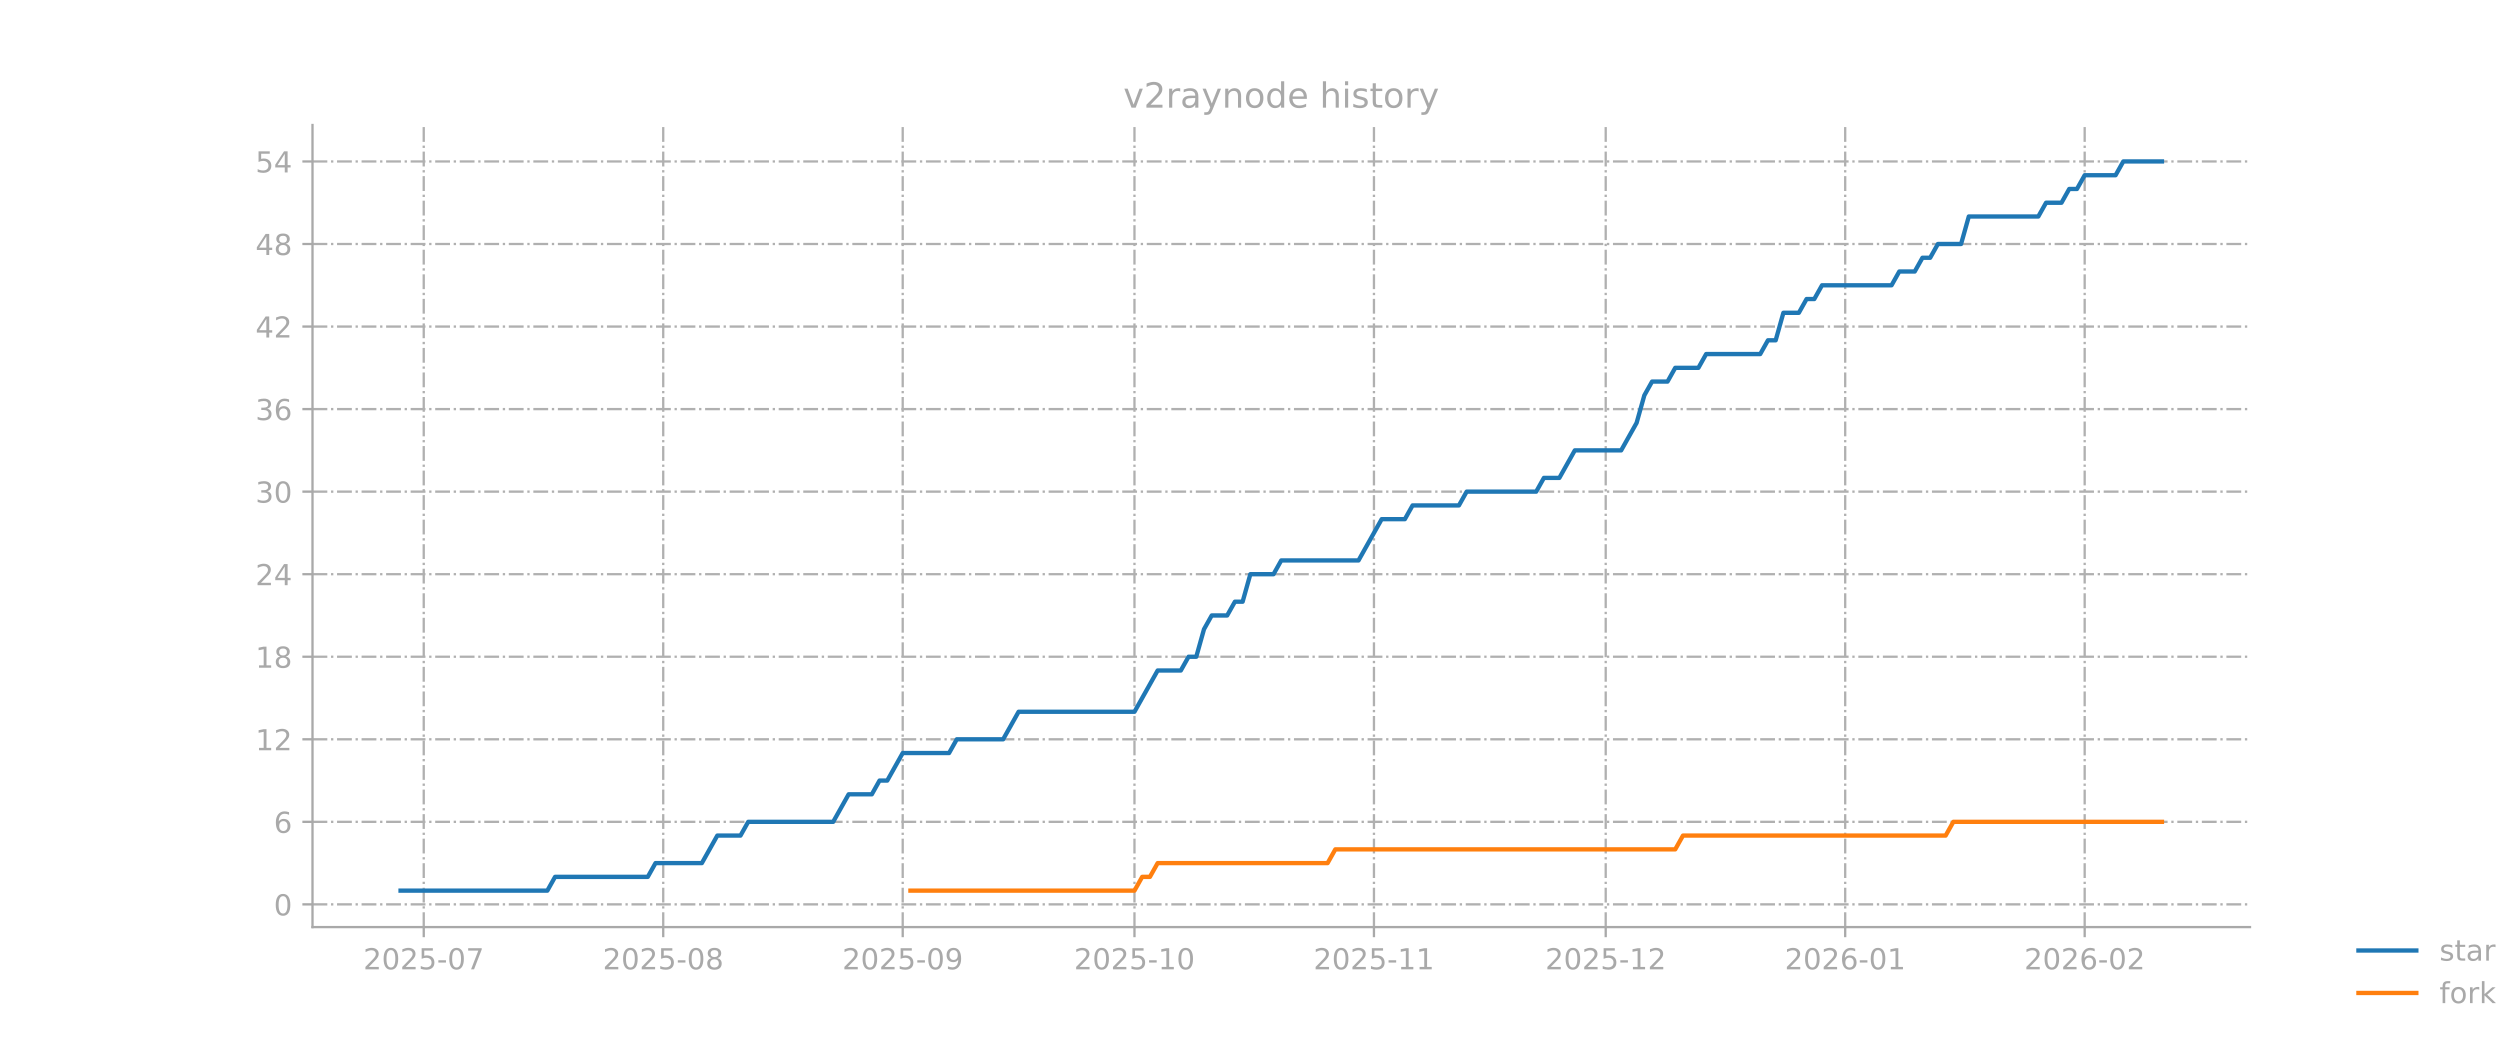
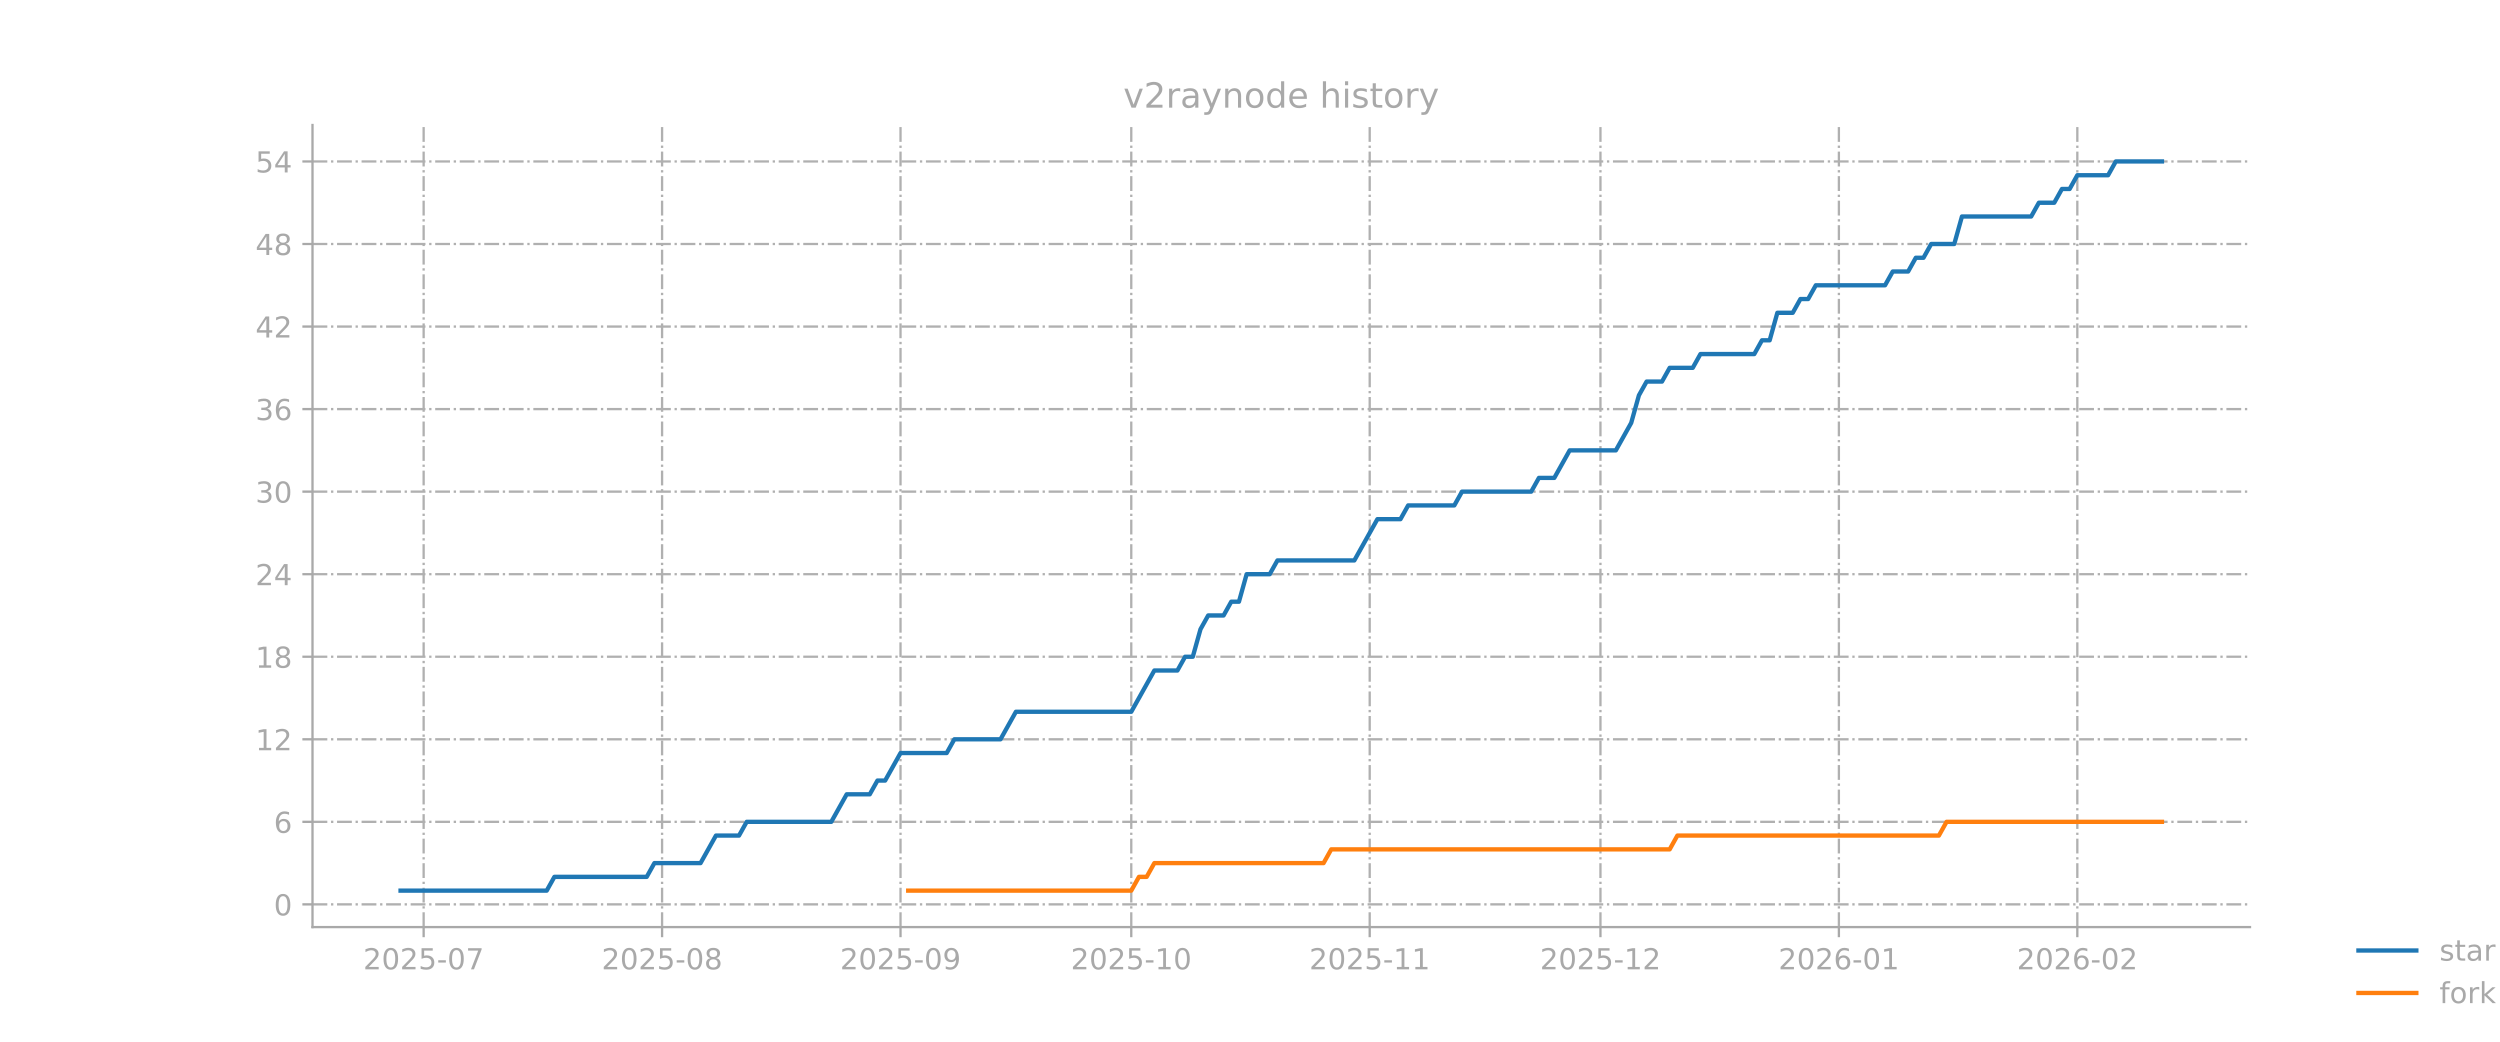
<svg xmlns="http://www.w3.org/2000/svg" xmlns:xlink="http://www.w3.org/1999/xlink" width="864pt" height="360pt" viewBox="0 0 864 360" version="1.1">
  <defs>
    <style type="text/css">*{stroke-linejoin: round; stroke-linecap: butt}</style>
  </defs>
  <g id="figure_1">
    <g id="patch_1">
      <path d="M 0 360  L 864 360  L 864 0  L 0 0  L 0 360  z " style="fill: none; opacity: 0" />
    </g>
    <g id="axes_1">
      <g id="patch_2">
        <path d="M 108 320.4  L 777.6 320.4  L 777.6 43.2  L 108 43.2  L 108 320.4  z " style="fill: none; opacity: 0" />
      </g>
      <g id="matplotlib.axis_1">
        <g id="xtick_1">
          <g id="line2d_1">
-             <path d="M 146.446 320.4  L 146.446 43.2  " clip-path="url(#p707d79bbf9)" style="fill: none; stroke-dasharray: 5.12,1.28,0.8,1.28; stroke-dashoffset: 0; stroke: #b0b0b0; stroke-width: 0.8" />
+             <path d="M 146.411 320.4  L 146.411 43.2  " clip-path="url(#p3f7bd10e17)" style="fill: none; stroke-dasharray: 5.12,1.28,0.8,1.28; stroke-dashoffset: 0; stroke: #b0b0b0; stroke-width: 0.8" />
          </g>
          <g id="line2d_2">
            <defs>
-               <path id="mdd9aeaa089" d="M 0 0  L 0 3.5  " style="stroke: #a9a9a9; stroke-width: 0.8" />
+               <path id="m8d06068f2d" d="M 0 0  L 0 3.5  " style="stroke: #a9a9a9; stroke-width: 0.8" />
            </defs>
            <g>
-               <use xlink:href="#mdd9aeaa089" x="146.446" y="320.4" style="fill: #a9a9a9; stroke: #a9a9a9; stroke-width: 0.8" />
+               <use xlink:href="#m8d06068f2d" x="146.411" y="320.4" style="fill: #a9a9a9; stroke: #a9a9a9; stroke-width: 0.8" />
            </g>
          </g>
          <g id="text_1">
-             <g style="fill: #a9a9a9" transform="translate(125.5545 334.9984) scale(0.1 -0.1)">
+             <g style="fill: #a9a9a9" transform="translate(125.5195 334.9984) scale(0.1 -0.1)">
              <defs>
                <path id="DejaVuSans-32" d="M 1228 531  L 3431 531  L 3431 0  L 469 0  L 469 531  Q 828 903 1448 1529  Q 2069 2156 2228 2338  Q 2531 2678 2651 2914  Q 2772 3150 2772 3378  Q 2772 3750 2511 3984  Q 2250 4219 1831 4219  Q 1534 4219 1204 4116  Q 875 4013 500 3803  L 500 4441  Q 881 4594 1212 4672  Q 1544 4750 1819 4750  Q 2544 4750 2975 4387  Q 3406 4025 3406 3419  Q 3406 3131 3298 2873  Q 3191 2616 2906 2266  Q 2828 2175 2409 1742  Q 1991 1309 1228 531  z " transform="scale(0.015625)" />
                <path id="DejaVuSans-30" d="M 2034 4250  Q 1547 4250 1301 3770  Q 1056 3291 1056 2328  Q 1056 1369 1301 889  Q 1547 409 2034 409  Q 2525 409 2770 889  Q 3016 1369 3016 2328  Q 3016 3291 2770 3770  Q 2525 4250 2034 4250  z M 2034 4750  Q 2819 4750 3233 4129  Q 3647 3509 3647 2328  Q 3647 1150 3233 529  Q 2819 -91 2034 -91  Q 1250 -91 836 529  Q 422 1150 422 2328  Q 422 3509 836 4129  Q 1250 4750 2034 4750  z " transform="scale(0.015625)" />
                <path id="DejaVuSans-35" d="M 691 4666  L 3169 4666  L 3169 4134  L 1269 4134  L 1269 2991  Q 1406 3038 1543 3061  Q 1681 3084 1819 3084  Q 2600 3084 3056 2656  Q 3513 2228 3513 1497  Q 3513 744 3044 326  Q 2575 -91 1722 -91  Q 1428 -91 1123 -41  Q 819 9 494 109  L 494 744  Q 775 591 1075 516  Q 1375 441 1709 441  Q 2250 441 2565 725  Q 2881 1009 2881 1497  Q 2881 1984 2565 2268  Q 2250 2553 1709 2553  Q 1456 2553 1204 2497  Q 953 2441 691 2322  L 691 4666  z " transform="scale(0.015625)" />
                <path id="DejaVuSans-2d" d="M 313 2009  L 1997 2009  L 1997 1497  L 313 1497  L 313 2009  z " transform="scale(0.015625)" />
                <path id="DejaVuSans-37" d="M 525 4666  L 3525 4666  L 3525 4397  L 1831 0  L 1172 0  L 2766 4134  L 525 4134  L 525 4666  z " transform="scale(0.015625)" />
              </defs>
              <use xlink:href="#DejaVuSans-32" />
              <use xlink:href="#DejaVuSans-30" transform="translate(63.62305 0)" />
              <use xlink:href="#DejaVuSans-32" transform="translate(127.2461 0)" />
              <use xlink:href="#DejaVuSans-35" transform="translate(190.8691 0)" />
              <use xlink:href="#DejaVuSans-2d" transform="translate(254.4922 0)" />
              <use xlink:href="#DejaVuSans-30" transform="translate(290.5762 0)" />
              <use xlink:href="#DejaVuSans-37" transform="translate(354.1992 0)" />
            </g>
          </g>
        </g>
        <g id="xtick_2">
          <g id="line2d_3">
-             <path d="M 229.211 320.4  L 229.211 43.2  " clip-path="url(#p707d79bbf9)" style="fill: none; stroke-dasharray: 5.12,1.28,0.8,1.28; stroke-dashoffset: 0; stroke: #b0b0b0; stroke-width: 0.8" />
+             <path d="M 228.815 320.4  L 228.815 43.2  " clip-path="url(#p3f7bd10e17)" style="fill: none; stroke-dasharray: 5.12,1.28,0.8,1.28; stroke-dashoffset: 0; stroke: #b0b0b0; stroke-width: 0.8" />
          </g>
          <g id="line2d_4">
            <g>
-               <use xlink:href="#mdd9aeaa089" x="229.211" y="320.4" style="fill: #a9a9a9; stroke: #a9a9a9; stroke-width: 0.8" />
+               <use xlink:href="#m8d06068f2d" x="228.815" y="320.4" style="fill: #a9a9a9; stroke: #a9a9a9; stroke-width: 0.8" />
            </g>
          </g>
          <g id="text_2">
-             <g style="fill: #a9a9a9" transform="translate(208.3201 334.9984) scale(0.1 -0.1)">
+             <g style="fill: #a9a9a9" transform="translate(207.9237 334.9984) scale(0.1 -0.1)">
              <defs>
                <path id="DejaVuSans-38" d="M 2034 2216  Q 1584 2216 1326 1975  Q 1069 1734 1069 1313  Q 1069 891 1326 650  Q 1584 409 2034 409  Q 2484 409 2743 651  Q 3003 894 3003 1313  Q 3003 1734 2745 1975  Q 2488 2216 2034 2216  z M 1403 2484  Q 997 2584 770 2862  Q 544 3141 544 3541  Q 544 4100 942 4425  Q 1341 4750 2034 4750  Q 2731 4750 3128 4425  Q 3525 4100 3525 3541  Q 3525 3141 3298 2862  Q 3072 2584 2669 2484  Q 3125 2378 3379 2068  Q 3634 1759 3634 1313  Q 3634 634 3220 271  Q 2806 -91 2034 -91  Q 1263 -91 848 271  Q 434 634 434 1313  Q 434 1759 690 2068  Q 947 2378 1403 2484  z M 1172 3481  Q 1172 3119 1398 2916  Q 1625 2713 2034 2713  Q 2441 2713 2670 2916  Q 2900 3119 2900 3481  Q 2900 3844 2670 4047  Q 2441 4250 2034 4250  Q 1625 4250 1398 4047  Q 1172 3844 1172 3481  z " transform="scale(0.015625)" />
              </defs>
              <use xlink:href="#DejaVuSans-32" />
              <use xlink:href="#DejaVuSans-30" transform="translate(63.62305 0)" />
              <use xlink:href="#DejaVuSans-32" transform="translate(127.2461 0)" />
              <use xlink:href="#DejaVuSans-35" transform="translate(190.8691 0)" />
              <use xlink:href="#DejaVuSans-2d" transform="translate(254.4922 0)" />
              <use xlink:href="#DejaVuSans-30" transform="translate(290.5762 0)" />
              <use xlink:href="#DejaVuSans-38" transform="translate(354.1992 0)" />
            </g>
          </g>
        </g>
        <g id="xtick_3">
          <g id="line2d_5">
-             <path d="M 311.977 320.4  L 311.977 43.2  " clip-path="url(#p707d79bbf9)" style="fill: none; stroke-dasharray: 5.12,1.28,0.8,1.28; stroke-dashoffset: 0; stroke: #b0b0b0; stroke-width: 0.8" />
+             <path d="M 311.219 320.4  L 311.219 43.2  " clip-path="url(#p3f7bd10e17)" style="fill: none; stroke-dasharray: 5.12,1.28,0.8,1.28; stroke-dashoffset: 0; stroke: #b0b0b0; stroke-width: 0.8" />
          </g>
          <g id="line2d_6">
            <g>
-               <use xlink:href="#mdd9aeaa089" x="311.977" y="320.4" style="fill: #a9a9a9; stroke: #a9a9a9; stroke-width: 0.8" />
+               <use xlink:href="#m8d06068f2d" x="311.219" y="320.4" style="fill: #a9a9a9; stroke: #a9a9a9; stroke-width: 0.8" />
            </g>
          </g>
          <g id="text_3">
-             <g style="fill: #a9a9a9" transform="translate(291.0856 334.9984) scale(0.1 -0.1)">
+             <g style="fill: #a9a9a9" transform="translate(290.3278 334.9984) scale(0.1 -0.1)">
              <defs>
                <path id="DejaVuSans-39" d="M 703 97  L 703 672  Q 941 559 1184 500  Q 1428 441 1663 441  Q 2288 441 2617 861  Q 2947 1281 2994 2138  Q 2813 1869 2534 1725  Q 2256 1581 1919 1581  Q 1219 1581 811 2004  Q 403 2428 403 3163  Q 403 3881 828 4315  Q 1253 4750 1959 4750  Q 2769 4750 3195 4129  Q 3622 3509 3622 2328  Q 3622 1225 3098 567  Q 2575 -91 1691 -91  Q 1453 -91 1209 -44  Q 966 3 703 97  z M 1959 2075  Q 2384 2075 2632 2365  Q 2881 2656 2881 3163  Q 2881 3666 2632 3958  Q 2384 4250 1959 4250  Q 1534 4250 1286 3958  Q 1038 3666 1038 3163  Q 1038 2656 1286 2365  Q 1534 2075 1959 2075  z " transform="scale(0.015625)" />
              </defs>
              <use xlink:href="#DejaVuSans-32" />
              <use xlink:href="#DejaVuSans-30" transform="translate(63.62305 0)" />
              <use xlink:href="#DejaVuSans-32" transform="translate(127.2461 0)" />
              <use xlink:href="#DejaVuSans-35" transform="translate(190.8691 0)" />
              <use xlink:href="#DejaVuSans-2d" transform="translate(254.4922 0)" />
              <use xlink:href="#DejaVuSans-30" transform="translate(290.5762 0)" />
              <use xlink:href="#DejaVuSans-39" transform="translate(354.1992 0)" />
            </g>
          </g>
        </g>
        <g id="xtick_4">
          <g id="line2d_7">
-             <path d="M 392.073 320.4  L 392.073 43.2  " clip-path="url(#p707d79bbf9)" style="fill: none; stroke-dasharray: 5.12,1.28,0.8,1.28; stroke-dashoffset: 0; stroke: #b0b0b0; stroke-width: 0.8" />
+             <path d="M 390.965 320.4  L 390.965 43.2  " clip-path="url(#p3f7bd10e17)" style="fill: none; stroke-dasharray: 5.12,1.28,0.8,1.28; stroke-dashoffset: 0; stroke: #b0b0b0; stroke-width: 0.8" />
          </g>
          <g id="line2d_8">
            <g>
-               <use xlink:href="#mdd9aeaa089" x="392.073" y="320.4" style="fill: #a9a9a9; stroke: #a9a9a9; stroke-width: 0.8" />
+               <use xlink:href="#m8d06068f2d" x="390.965" y="320.4" style="fill: #a9a9a9; stroke: #a9a9a9; stroke-width: 0.8" />
            </g>
          </g>
          <g id="text_4">
-             <g style="fill: #a9a9a9" transform="translate(371.1813 334.9984) scale(0.1 -0.1)">
+             <g style="fill: #a9a9a9" transform="translate(370.0737 334.9984) scale(0.1 -0.1)">
              <defs>
                <path id="DejaVuSans-31" d="M 794 531  L 1825 531  L 1825 4091  L 703 3866  L 703 4441  L 1819 4666  L 2450 4666  L 2450 531  L 3481 531  L 3481 0  L 794 0  L 794 531  z " transform="scale(0.015625)" />
              </defs>
              <use xlink:href="#DejaVuSans-32" />
              <use xlink:href="#DejaVuSans-30" transform="translate(63.62305 0)" />
              <use xlink:href="#DejaVuSans-32" transform="translate(127.2461 0)" />
              <use xlink:href="#DejaVuSans-35" transform="translate(190.8691 0)" />
              <use xlink:href="#DejaVuSans-2d" transform="translate(254.4922 0)" />
              <use xlink:href="#DejaVuSans-31" transform="translate(290.5762 0)" />
              <use xlink:href="#DejaVuSans-30" transform="translate(354.1992 0)" />
            </g>
          </g>
        </g>
        <g id="xtick_5">
          <g id="line2d_9">
-             <path d="M 474.838 320.4  L 474.838 43.2  " clip-path="url(#p707d79bbf9)" style="fill: none; stroke-dasharray: 5.12,1.28,0.8,1.28; stroke-dashoffset: 0; stroke: #b0b0b0; stroke-width: 0.8" />
+             <path d="M 473.369 320.4  L 473.369 43.2  " clip-path="url(#p3f7bd10e17)" style="fill: none; stroke-dasharray: 5.12,1.28,0.8,1.28; stroke-dashoffset: 0; stroke: #b0b0b0; stroke-width: 0.8" />
          </g>
          <g id="line2d_10">
            <g>
-               <use xlink:href="#mdd9aeaa089" x="474.838" y="320.4" style="fill: #a9a9a9; stroke: #a9a9a9; stroke-width: 0.8" />
+               <use xlink:href="#m8d06068f2d" x="473.369" y="320.4" style="fill: #a9a9a9; stroke: #a9a9a9; stroke-width: 0.8" />
            </g>
          </g>
          <g id="text_5">
-             <g style="fill: #a9a9a9" transform="translate(453.9469 334.9984) scale(0.1 -0.1)">
+             <g style="fill: #a9a9a9" transform="translate(452.4779 334.9984) scale(0.1 -0.1)">
              <use xlink:href="#DejaVuSans-32" />
              <use xlink:href="#DejaVuSans-30" transform="translate(63.62305 0)" />
              <use xlink:href="#DejaVuSans-32" transform="translate(127.2461 0)" />
              <use xlink:href="#DejaVuSans-35" transform="translate(190.8691 0)" />
              <use xlink:href="#DejaVuSans-2d" transform="translate(254.4922 0)" />
              <use xlink:href="#DejaVuSans-31" transform="translate(290.5762 0)" />
              <use xlink:href="#DejaVuSans-31" transform="translate(354.1992 0)" />
            </g>
          </g>
        </g>
        <g id="xtick_6">
          <g id="line2d_11">
-             <path d="M 554.934 320.4  L 554.934 43.2  " clip-path="url(#p707d79bbf9)" style="fill: none; stroke-dasharray: 5.12,1.28,0.8,1.28; stroke-dashoffset: 0; stroke: #b0b0b0; stroke-width: 0.8" />
+             <path d="M 553.115 320.4  L 553.115 43.2  " clip-path="url(#p3f7bd10e17)" style="fill: none; stroke-dasharray: 5.12,1.28,0.8,1.28; stroke-dashoffset: 0; stroke: #b0b0b0; stroke-width: 0.8" />
          </g>
          <g id="line2d_12">
            <g>
-               <use xlink:href="#mdd9aeaa089" x="554.934" y="320.4" style="fill: #a9a9a9; stroke: #a9a9a9; stroke-width: 0.8" />
+               <use xlink:href="#m8d06068f2d" x="553.115" y="320.4" style="fill: #a9a9a9; stroke: #a9a9a9; stroke-width: 0.8" />
            </g>
          </g>
          <g id="text_6">
-             <g style="fill: #a9a9a9" transform="translate(534.0426 334.9984) scale(0.1 -0.1)">
+             <g style="fill: #a9a9a9" transform="translate(532.2238 334.9984) scale(0.1 -0.1)">
              <use xlink:href="#DejaVuSans-32" />
              <use xlink:href="#DejaVuSans-30" transform="translate(63.62305 0)" />
              <use xlink:href="#DejaVuSans-32" transform="translate(127.2461 0)" />
              <use xlink:href="#DejaVuSans-35" transform="translate(190.8691 0)" />
              <use xlink:href="#DejaVuSans-2d" transform="translate(254.4922 0)" />
              <use xlink:href="#DejaVuSans-31" transform="translate(290.5762 0)" />
              <use xlink:href="#DejaVuSans-32" transform="translate(354.1992 0)" />
            </g>
          </g>
        </g>
        <g id="xtick_7">
          <g id="line2d_13">
-             <path d="M 637.7 320.4  L 637.7 43.2  " clip-path="url(#p707d79bbf9)" style="fill: none; stroke-dasharray: 5.12,1.28,0.8,1.28; stroke-dashoffset: 0; stroke: #b0b0b0; stroke-width: 0.8" />
+             <path d="M 635.519 320.4  L 635.519 43.2  " clip-path="url(#p3f7bd10e17)" style="fill: none; stroke-dasharray: 5.12,1.28,0.8,1.28; stroke-dashoffset: 0; stroke: #b0b0b0; stroke-width: 0.8" />
          </g>
          <g id="line2d_14">
            <g>
-               <use xlink:href="#mdd9aeaa089" x="637.7" y="320.4" style="fill: #a9a9a9; stroke: #a9a9a9; stroke-width: 0.8" />
+               <use xlink:href="#m8d06068f2d" x="635.519" y="320.4" style="fill: #a9a9a9; stroke: #a9a9a9; stroke-width: 0.8" />
            </g>
          </g>
          <g id="text_7">
-             <g style="fill: #a9a9a9" transform="translate(616.8081 334.9984) scale(0.1 -0.1)">
+             <g style="fill: #a9a9a9" transform="translate(614.6279 334.9984) scale(0.1 -0.1)">
              <defs>
                <path id="DejaVuSans-36" d="M 2113 2584  Q 1688 2584 1439 2293  Q 1191 2003 1191 1497  Q 1191 994 1439 701  Q 1688 409 2113 409  Q 2538 409 2786 701  Q 3034 994 3034 1497  Q 3034 2003 2786 2293  Q 2538 2584 2113 2584  z M 3366 4563  L 3366 3988  Q 3128 4100 2886 4159  Q 2644 4219 2406 4219  Q 1781 4219 1451 3797  Q 1122 3375 1075 2522  Q 1259 2794 1537 2939  Q 1816 3084 2150 3084  Q 2853 3084 3261 2657  Q 3669 2231 3669 1497  Q 3669 778 3244 343  Q 2819 -91 2113 -91  Q 1303 -91 875 529  Q 447 1150 447 2328  Q 447 3434 972 4092  Q 1497 4750 2381 4750  Q 2619 4750 2861 4703  Q 3103 4656 3366 4563  z " transform="scale(0.015625)" />
              </defs>
              <use xlink:href="#DejaVuSans-32" />
              <use xlink:href="#DejaVuSans-30" transform="translate(63.62305 0)" />
              <use xlink:href="#DejaVuSans-32" transform="translate(127.2461 0)" />
              <use xlink:href="#DejaVuSans-36" transform="translate(190.8691 0)" />
              <use xlink:href="#DejaVuSans-2d" transform="translate(254.4922 0)" />
              <use xlink:href="#DejaVuSans-30" transform="translate(290.5762 0)" />
              <use xlink:href="#DejaVuSans-31" transform="translate(354.1992 0)" />
            </g>
          </g>
        </g>
        <g id="xtick_8">
          <g id="line2d_15">
-             <path d="M 720.465 320.4  L 720.465 43.2  " clip-path="url(#p707d79bbf9)" style="fill: none; stroke-dasharray: 5.12,1.28,0.8,1.28; stroke-dashoffset: 0; stroke: #b0b0b0; stroke-width: 0.8" />
+             <path d="M 717.923 320.4  L 717.923 43.2  " clip-path="url(#p3f7bd10e17)" style="fill: none; stroke-dasharray: 5.12,1.28,0.8,1.28; stroke-dashoffset: 0; stroke: #b0b0b0; stroke-width: 0.8" />
          </g>
          <g id="line2d_16">
            <g>
-               <use xlink:href="#mdd9aeaa089" x="720.465" y="320.4" style="fill: #a9a9a9; stroke: #a9a9a9; stroke-width: 0.8" />
+               <use xlink:href="#m8d06068f2d" x="717.923" y="320.4" style="fill: #a9a9a9; stroke: #a9a9a9; stroke-width: 0.8" />
            </g>
          </g>
          <g id="text_8">
-             <g style="fill: #a9a9a9" transform="translate(699.5737 334.9984) scale(0.1 -0.1)">
+             <g style="fill: #a9a9a9" transform="translate(697.0321 334.9984) scale(0.1 -0.1)">
              <use xlink:href="#DejaVuSans-32" />
              <use xlink:href="#DejaVuSans-30" transform="translate(63.62305 0)" />
              <use xlink:href="#DejaVuSans-32" transform="translate(127.2461 0)" />
              <use xlink:href="#DejaVuSans-36" transform="translate(190.8691 0)" />
              <use xlink:href="#DejaVuSans-2d" transform="translate(254.4922 0)" />
              <use xlink:href="#DejaVuSans-30" transform="translate(290.5762 0)" />
              <use xlink:href="#DejaVuSans-32" transform="translate(354.1992 0)" />
            </g>
          </g>
        </g>
      </g>
      <g id="matplotlib.axis_2">
        <g id="ytick_1">
          <g id="line2d_17">
-             <path d="M 108 312.555  L 777.6 312.555  " clip-path="url(#p707d79bbf9)" style="fill: none; stroke-dasharray: 5.12,1.28,0.8,1.28; stroke-dashoffset: 0; stroke: #b0b0b0; stroke-width: 0.8" />
+             <path d="M 108 312.555  L 777.6 312.555  " clip-path="url(#p3f7bd10e17)" style="fill: none; stroke-dasharray: 5.12,1.28,0.8,1.28; stroke-dashoffset: 0; stroke: #b0b0b0; stroke-width: 0.8" />
          </g>
          <g id="line2d_18">
            <defs>
-               <path id="m1ef13cd63e" d="M 0 0  L -3.5 0  " style="stroke: #a9a9a9; stroke-width: 0.8" />
+               <path id="me949ce29a2" d="M 0 0  L -3.5 0  " style="stroke: #a9a9a9; stroke-width: 0.8" />
            </defs>
            <g>
-               <use xlink:href="#m1ef13cd63e" x="108" y="312.555" style="fill: #a9a9a9; stroke: #a9a9a9; stroke-width: 0.8" />
+               <use xlink:href="#me949ce29a2" x="108" y="312.555" style="fill: #a9a9a9; stroke: #a9a9a9; stroke-width: 0.8" />
            </g>
          </g>
          <g id="text_9">
            <g style="fill: #a9a9a9" transform="translate(94.6375 316.3539) scale(0.1 -0.1)">
              <use xlink:href="#DejaVuSans-30" />
            </g>
          </g>
        </g>
        <g id="ytick_2">
          <g id="line2d_19">
-             <path d="M 108 284.026  L 777.6 284.026  " clip-path="url(#p707d79bbf9)" style="fill: none; stroke-dasharray: 5.12,1.28,0.8,1.28; stroke-dashoffset: 0; stroke: #b0b0b0; stroke-width: 0.8" />
+             <path d="M 108 284.026  L 777.6 284.026  " clip-path="url(#p3f7bd10e17)" style="fill: none; stroke-dasharray: 5.12,1.28,0.8,1.28; stroke-dashoffset: 0; stroke: #b0b0b0; stroke-width: 0.8" />
          </g>
          <g id="line2d_20">
            <g>
-               <use xlink:href="#m1ef13cd63e" x="108" y="284.026" style="fill: #a9a9a9; stroke: #a9a9a9; stroke-width: 0.8" />
+               <use xlink:href="#me949ce29a2" x="108" y="284.026" style="fill: #a9a9a9; stroke: #a9a9a9; stroke-width: 0.8" />
            </g>
          </g>
          <g id="text_10">
            <g style="fill: #a9a9a9" transform="translate(94.6375 287.8256) scale(0.1 -0.1)">
              <use xlink:href="#DejaVuSans-36" />
            </g>
          </g>
        </g>
        <g id="ytick_3">
          <g id="line2d_21">
-             <path d="M 108 255.498  L 777.6 255.498  " clip-path="url(#p707d79bbf9)" style="fill: none; stroke-dasharray: 5.12,1.28,0.8,1.28; stroke-dashoffset: 0; stroke: #b0b0b0; stroke-width: 0.8" />
+             <path d="M 108 255.498  L 777.6 255.498  " clip-path="url(#p3f7bd10e17)" style="fill: none; stroke-dasharray: 5.12,1.28,0.8,1.28; stroke-dashoffset: 0; stroke: #b0b0b0; stroke-width: 0.8" />
          </g>
          <g id="line2d_22">
            <g>
-               <use xlink:href="#m1ef13cd63e" x="108" y="255.498" style="fill: #a9a9a9; stroke: #a9a9a9; stroke-width: 0.8" />
+               <use xlink:href="#me949ce29a2" x="108" y="255.498" style="fill: #a9a9a9; stroke: #a9a9a9; stroke-width: 0.8" />
            </g>
          </g>
          <g id="text_11">
            <g style="fill: #a9a9a9" transform="translate(88.275 259.2973) scale(0.1 -0.1)">
              <use xlink:href="#DejaVuSans-31" />
              <use xlink:href="#DejaVuSans-32" transform="translate(63.62305 0)" />
            </g>
          </g>
        </g>
        <g id="ytick_4">
          <g id="line2d_23">
-             <path d="M 108 226.97  L 777.6 226.97  " clip-path="url(#p707d79bbf9)" style="fill: none; stroke-dasharray: 5.12,1.28,0.8,1.28; stroke-dashoffset: 0; stroke: #b0b0b0; stroke-width: 0.8" />
+             <path d="M 108 226.97  L 777.6 226.97  " clip-path="url(#p3f7bd10e17)" style="fill: none; stroke-dasharray: 5.12,1.28,0.8,1.28; stroke-dashoffset: 0; stroke: #b0b0b0; stroke-width: 0.8" />
          </g>
          <g id="line2d_24">
            <g>
-               <use xlink:href="#m1ef13cd63e" x="108" y="226.97" style="fill: #a9a9a9; stroke: #a9a9a9; stroke-width: 0.8" />
+               <use xlink:href="#me949ce29a2" x="108" y="226.97" style="fill: #a9a9a9; stroke: #a9a9a9; stroke-width: 0.8" />
            </g>
          </g>
          <g id="text_12">
            <g style="fill: #a9a9a9" transform="translate(88.275 230.769) scale(0.1 -0.1)">
              <use xlink:href="#DejaVuSans-31" />
              <use xlink:href="#DejaVuSans-38" transform="translate(63.62305 0)" />
            </g>
          </g>
        </g>
        <g id="ytick_5">
          <g id="line2d_25">
-             <path d="M 108 198.442  L 777.6 198.442  " clip-path="url(#p707d79bbf9)" style="fill: none; stroke-dasharray: 5.12,1.28,0.8,1.28; stroke-dashoffset: 0; stroke: #b0b0b0; stroke-width: 0.8" />
+             <path d="M 108 198.442  L 777.6 198.442  " clip-path="url(#p3f7bd10e17)" style="fill: none; stroke-dasharray: 5.12,1.28,0.8,1.28; stroke-dashoffset: 0; stroke: #b0b0b0; stroke-width: 0.8" />
          </g>
          <g id="line2d_26">
            <g>
-               <use xlink:href="#m1ef13cd63e" x="108" y="198.442" style="fill: #a9a9a9; stroke: #a9a9a9; stroke-width: 0.8" />
+               <use xlink:href="#me949ce29a2" x="108" y="198.442" style="fill: #a9a9a9; stroke: #a9a9a9; stroke-width: 0.8" />
            </g>
          </g>
          <g id="text_13">
            <g style="fill: #a9a9a9" transform="translate(88.275 202.2407) scale(0.1 -0.1)">
              <defs>
                <path id="DejaVuSans-34" d="M 2419 4116  L 825 1625  L 2419 1625  L 2419 4116  z M 2253 4666  L 3047 4666  L 3047 1625  L 3713 1625  L 3713 1100  L 3047 1100  L 3047 0  L 2419 0  L 2419 1100  L 313 1100  L 313 1709  L 2253 4666  z " transform="scale(0.015625)" />
              </defs>
              <use xlink:href="#DejaVuSans-32" />
              <use xlink:href="#DejaVuSans-34" transform="translate(63.62305 0)" />
            </g>
          </g>
        </g>
        <g id="ytick_6">
          <g id="line2d_27">
-             <path d="M 108 169.913  L 777.6 169.913  " clip-path="url(#p707d79bbf9)" style="fill: none; stroke-dasharray: 5.12,1.28,0.8,1.28; stroke-dashoffset: 0; stroke: #b0b0b0; stroke-width: 0.8" />
+             <path d="M 108 169.913  L 777.6 169.913  " clip-path="url(#p3f7bd10e17)" style="fill: none; stroke-dasharray: 5.12,1.28,0.8,1.28; stroke-dashoffset: 0; stroke: #b0b0b0; stroke-width: 0.8" />
          </g>
          <g id="line2d_28">
            <g>
-               <use xlink:href="#m1ef13cd63e" x="108" y="169.913" style="fill: #a9a9a9; stroke: #a9a9a9; stroke-width: 0.8" />
+               <use xlink:href="#me949ce29a2" x="108" y="169.913" style="fill: #a9a9a9; stroke: #a9a9a9; stroke-width: 0.8" />
            </g>
          </g>
          <g id="text_14">
            <g style="fill: #a9a9a9" transform="translate(88.275 173.7124) scale(0.1 -0.1)">
              <defs>
                <path id="DejaVuSans-33" d="M 2597 2516  Q 3050 2419 3304 2112  Q 3559 1806 3559 1356  Q 3559 666 3084 287  Q 2609 -91 1734 -91  Q 1441 -91 1130 -33  Q 819 25 488 141  L 488 750  Q 750 597 1062 519  Q 1375 441 1716 441  Q 2309 441 2620 675  Q 2931 909 2931 1356  Q 2931 1769 2642 2001  Q 2353 2234 1838 2234  L 1294 2234  L 1294 2753  L 1863 2753  Q 2328 2753 2575 2939  Q 2822 3125 2822 3475  Q 2822 3834 2567 4026  Q 2313 4219 1838 4219  Q 1578 4219 1281 4162  Q 984 4106 628 3988  L 628 4550  Q 988 4650 1302 4700  Q 1616 4750 1894 4750  Q 2613 4750 3031 4423  Q 3450 4097 3450 3541  Q 3450 3153 3228 2886  Q 3006 2619 2597 2516  z " transform="scale(0.015625)" />
              </defs>
              <use xlink:href="#DejaVuSans-33" />
              <use xlink:href="#DejaVuSans-30" transform="translate(63.62305 0)" />
            </g>
          </g>
        </g>
        <g id="ytick_7">
          <g id="line2d_29">
-             <path d="M 108 141.385  L 777.6 141.385  " clip-path="url(#p707d79bbf9)" style="fill: none; stroke-dasharray: 5.12,1.28,0.8,1.28; stroke-dashoffset: 0; stroke: #b0b0b0; stroke-width: 0.8" />
+             <path d="M 108 141.385  L 777.6 141.385  " clip-path="url(#p3f7bd10e17)" style="fill: none; stroke-dasharray: 5.12,1.28,0.8,1.28; stroke-dashoffset: 0; stroke: #b0b0b0; stroke-width: 0.8" />
          </g>
          <g id="line2d_30">
            <g>
-               <use xlink:href="#m1ef13cd63e" x="108" y="141.385" style="fill: #a9a9a9; stroke: #a9a9a9; stroke-width: 0.8" />
+               <use xlink:href="#me949ce29a2" x="108" y="141.385" style="fill: #a9a9a9; stroke: #a9a9a9; stroke-width: 0.8" />
            </g>
          </g>
          <g id="text_15">
            <g style="fill: #a9a9a9" transform="translate(88.275 145.1841) scale(0.1 -0.1)">
              <use xlink:href="#DejaVuSans-33" />
              <use xlink:href="#DejaVuSans-36" transform="translate(63.62305 0)" />
            </g>
          </g>
        </g>
        <g id="ytick_8">
          <g id="line2d_31">
-             <path d="M 108 112.857  L 777.6 112.857  " clip-path="url(#p707d79bbf9)" style="fill: none; stroke-dasharray: 5.12,1.28,0.8,1.28; stroke-dashoffset: 0; stroke: #b0b0b0; stroke-width: 0.8" />
+             <path d="M 108 112.857  L 777.6 112.857  " clip-path="url(#p3f7bd10e17)" style="fill: none; stroke-dasharray: 5.12,1.28,0.8,1.28; stroke-dashoffset: 0; stroke: #b0b0b0; stroke-width: 0.8" />
          </g>
          <g id="line2d_32">
            <g>
-               <use xlink:href="#m1ef13cd63e" x="108" y="112.857" style="fill: #a9a9a9; stroke: #a9a9a9; stroke-width: 0.8" />
+               <use xlink:href="#me949ce29a2" x="108" y="112.857" style="fill: #a9a9a9; stroke: #a9a9a9; stroke-width: 0.8" />
            </g>
          </g>
          <g id="text_16">
            <g style="fill: #a9a9a9" transform="translate(88.275 116.6558) scale(0.1 -0.1)">
              <use xlink:href="#DejaVuSans-34" />
              <use xlink:href="#DejaVuSans-32" transform="translate(63.62305 0)" />
            </g>
          </g>
        </g>
        <g id="ytick_9">
          <g id="line2d_33">
-             <path d="M 108 84.328  L 777.6 84.328  " clip-path="url(#p707d79bbf9)" style="fill: none; stroke-dasharray: 5.12,1.28,0.8,1.28; stroke-dashoffset: 0; stroke: #b0b0b0; stroke-width: 0.8" />
+             <path d="M 108 84.328  L 777.6 84.328  " clip-path="url(#p3f7bd10e17)" style="fill: none; stroke-dasharray: 5.12,1.28,0.8,1.28; stroke-dashoffset: 0; stroke: #b0b0b0; stroke-width: 0.8" />
          </g>
          <g id="line2d_34">
            <g>
-               <use xlink:href="#m1ef13cd63e" x="108" y="84.328" style="fill: #a9a9a9; stroke: #a9a9a9; stroke-width: 0.8" />
+               <use xlink:href="#me949ce29a2" x="108" y="84.328" style="fill: #a9a9a9; stroke: #a9a9a9; stroke-width: 0.8" />
            </g>
          </g>
          <g id="text_17">
            <g style="fill: #a9a9a9" transform="translate(88.275 88.12752) scale(0.1 -0.1)">
              <use xlink:href="#DejaVuSans-34" />
              <use xlink:href="#DejaVuSans-38" transform="translate(63.62305 0)" />
            </g>
          </g>
        </g>
        <g id="ytick_10">
          <g id="line2d_35">
-             <path d="M 108 55.8  L 777.6 55.8  " clip-path="url(#p707d79bbf9)" style="fill: none; stroke-dasharray: 5.12,1.28,0.8,1.28; stroke-dashoffset: 0; stroke: #b0b0b0; stroke-width: 0.8" />
+             <path d="M 108 55.8  L 777.6 55.8  " clip-path="url(#p3f7bd10e17)" style="fill: none; stroke-dasharray: 5.12,1.28,0.8,1.28; stroke-dashoffset: 0; stroke: #b0b0b0; stroke-width: 0.8" />
          </g>
          <g id="line2d_36">
            <g>
-               <use xlink:href="#m1ef13cd63e" x="108" y="55.8" style="fill: #a9a9a9; stroke: #a9a9a9; stroke-width: 0.8" />
+               <use xlink:href="#me949ce29a2" x="108" y="55.8" style="fill: #a9a9a9; stroke: #a9a9a9; stroke-width: 0.8" />
            </g>
          </g>
          <g id="text_18">
            <g style="fill: #a9a9a9" transform="translate(88.275 59.59922) scale(0.1 -0.1)">
              <use xlink:href="#DejaVuSans-35" />
              <use xlink:href="#DejaVuSans-34" transform="translate(63.62305 0)" />
            </g>
          </g>
        </g>
      </g>
      <g id="line2d_37">
-         <path d="M 138.436 307.8  L 189.164 307.8  L 191.833 303.045  L 223.872 303.045  L 226.542 298.291  L 242.561 298.291  L 247.9 288.781  L 255.91 288.781  L 258.58 284.026  L 287.948 284.026  L 293.288 274.517  L 301.298 274.517  L 303.967 269.762  L 306.637 269.762  L 311.977 260.253  L 327.996 260.253  L 330.666 255.498  L 346.685 255.498  L 352.025 245.989  L 392.073 245.989  L 400.082 231.725  L 408.092 231.725  L 410.762 226.97  L 413.432 226.97  L 416.101 217.46  L 418.771 212.706  L 424.111 212.706  L 426.781 207.951  L 429.451 207.951  L 432.121 198.442  L 440.13 198.442  L 442.8 193.687  L 469.499 193.687  L 477.508 179.423  L 485.518 179.423  L 488.188 174.668  L 504.207 174.668  L 506.877 169.913  L 530.905 169.913  L 533.575 165.158  L 538.915 165.158  L 544.255 155.649  L 560.274 155.649  L 565.613 146.14  L 568.283 136.63  L 570.953 131.875  L 576.293 131.875  L 578.963 127.121  L 586.972 127.121  L 589.642 122.366  L 608.331 122.366  L 611.001 117.611  L 613.671 117.611  L 616.341 108.102  L 621.68 108.102  L 624.35 103.347  L 627.02 103.347  L 629.69 98.592  L 653.719 98.592  L 656.389 93.838  L 661.728 93.838  L 664.398 89.083  L 667.068 89.083  L 669.738 84.328  L 677.747 84.328  L 680.417 74.819  L 704.446 74.819  L 707.116 70.064  L 712.456 70.064  L 715.125 65.309  L 717.795 65.309  L 720.465 60.555  L 731.144 60.555  L 733.814 55.8  L 747.164 55.8  L 747.164 55.8  " clip-path="url(#p707d79bbf9)" style="fill: none; stroke: #1f77b4; stroke-width: 1.5; stroke-linecap: square" />
+         <path d="M 138.436 307.8  L 188.942 307.8  L 191.6 303.045  L 223.499 303.045  L 226.157 298.291  L 242.106 298.291  L 247.422 288.781  L 255.397 288.781  L 258.055 284.026  L 287.295 284.026  L 292.612 274.517  L 300.586 274.517  L 303.245 269.762  L 305.903 269.762  L 311.219 260.253  L 327.168 260.253  L 329.827 255.498  L 345.776 255.498  L 351.092 245.989  L 390.965 245.989  L 398.94 231.725  L 406.914 231.725  L 409.573 226.97  L 412.231 226.97  L 414.889 217.46  L 417.547 212.706  L 422.864 212.706  L 425.522 207.951  L 428.18 207.951  L 430.838 198.442  L 438.813 198.442  L 441.471 193.687  L 468.053 193.687  L 476.027 179.423  L 484.002 179.423  L 486.66 174.668  L 502.609 174.668  L 505.268 169.913  L 529.191 169.913  L 531.85 165.158  L 537.166 165.158  L 542.482 155.649  L 558.432 155.649  L 563.748 146.14  L 566.406 136.63  L 569.064 131.875  L 574.381 131.875  L 577.039 127.121  L 585.014 127.121  L 587.672 122.366  L 606.279 122.366  L 608.937 117.611  L 611.596 117.611  L 614.254 108.102  L 619.57 108.102  L 622.228 103.347  L 624.887 103.347  L 627.545 98.592  L 651.469 98.592  L 654.127 93.838  L 659.443 93.838  L 662.101 89.083  L 664.76 89.083  L 667.418 84.328  L 675.392 84.328  L 678.05 74.819  L 701.974 74.819  L 704.632 70.064  L 709.949 70.064  L 712.607 65.309  L 715.265 65.309  L 717.923 60.555  L 728.556 60.555  L 731.214 55.8  L 747.164 55.8  L 747.164 55.8  " clip-path="url(#p3f7bd10e17)" style="fill: none; stroke: #1f77b4; stroke-width: 1.5; stroke-linecap: square" />
      </g>
      <g id="line2d_38">
-         <path d="M 314.647 307.8  L 392.073 307.8  L 394.743 303.045  L 397.412 303.045  L 400.082 298.291  L 458.819 298.291  L 461.489 293.536  L 578.963 293.536  L 581.633 288.781  L 672.408 288.781  L 675.078 284.026  L 747.164 284.026  L 747.164 284.026  " clip-path="url(#p707d79bbf9)" style="fill: none; stroke: #ff7f0e; stroke-width: 1.5; stroke-linecap: square" />
+         <path d="M 313.877 307.8  L 390.965 307.8  L 393.623 303.045  L 396.282 303.045  L 398.94 298.291  L 457.42 298.291  L 460.078 293.536  L 577.039 293.536  L 579.697 288.781  L 670.076 288.781  L 672.734 284.026  L 747.164 284.026  L 747.164 284.026  " clip-path="url(#p3f7bd10e17)" style="fill: none; stroke: #ff7f0e; stroke-width: 1.5; stroke-linecap: square" />
      </g>
      <g id="patch_3">
        <path d="M 108 320.4  L 108 43.2  " style="fill: none; stroke: #a9a9a9; stroke-width: 0.8; stroke-linejoin: miter; stroke-linecap: square" />
      </g>
      <g id="patch_4">
        <path d="M 777.6 320.4  L 777.6 43.2  " style="fill: none" />
      </g>
      <g id="patch_5">
        <path d="M 108 320.4  L 777.6 320.4  " style="fill: none; stroke: #a9a9a9; stroke-width: 0.8; stroke-linejoin: miter; stroke-linecap: square" />
      </g>
      <g id="patch_6">
        <path d="M 108 43.2  L 777.6 43.2  " style="fill: none" />
      </g>
      <g id="text_19">
        <g style="fill: #a9a9a9" transform="translate(388.2188 37.2) scale(0.12 -0.12)">
          <defs>
            <path id="DejaVuSans-76" d="M 191 3500  L 800 3500  L 1894 563  L 2988 3500  L 3597 3500  L 2284 0  L 1503 0  L 191 3500  z " transform="scale(0.015625)" />
            <path id="DejaVuSans-72" d="M 2631 2963  Q 2534 3019 2420 3045  Q 2306 3072 2169 3072  Q 1681 3072 1420 2755  Q 1159 2438 1159 1844  L 1159 0  L 581 0  L 581 3500  L 1159 3500  L 1159 2956  Q 1341 3275 1631 3429  Q 1922 3584 2338 3584  Q 2397 3584 2469 3576  Q 2541 3569 2628 3553  L 2631 2963  z " transform="scale(0.015625)" />
            <path id="DejaVuSans-61" d="M 2194 1759  Q 1497 1759 1228 1600  Q 959 1441 959 1056  Q 959 750 1161 570  Q 1363 391 1709 391  Q 2188 391 2477 730  Q 2766 1069 2766 1631  L 2766 1759  L 2194 1759  z M 3341 1997  L 3341 0  L 2766 0  L 2766 531  Q 2569 213 2275 61  Q 1981 -91 1556 -91  Q 1019 -91 701 211  Q 384 513 384 1019  Q 384 1609 779 1909  Q 1175 2209 1959 2209  L 2766 2209  L 2766 2266  Q 2766 2663 2505 2880  Q 2244 3097 1772 3097  Q 1472 3097 1187 3025  Q 903 2953 641 2809  L 641 3341  Q 956 3463 1253 3523  Q 1550 3584 1831 3584  Q 2591 3584 2966 3190  Q 3341 2797 3341 1997  z " transform="scale(0.015625)" />
            <path id="DejaVuSans-79" d="M 2059 -325  Q 1816 -950 1584 -1140  Q 1353 -1331 966 -1331  L 506 -1331  L 506 -850  L 844 -850  Q 1081 -850 1212 -737  Q 1344 -625 1503 -206  L 1606 56  L 191 3500  L 800 3500  L 1894 763  L 2988 3500  L 3597 3500  L 2059 -325  z " transform="scale(0.015625)" />
            <path id="DejaVuSans-6e" d="M 3513 2113  L 3513 0  L 2938 0  L 2938 2094  Q 2938 2591 2744 2837  Q 2550 3084 2163 3084  Q 1697 3084 1428 2787  Q 1159 2491 1159 1978  L 1159 0  L 581 0  L 581 3500  L 1159 3500  L 1159 2956  Q 1366 3272 1645 3428  Q 1925 3584 2291 3584  Q 2894 3584 3203 3211  Q 3513 2838 3513 2113  z " transform="scale(0.015625)" />
            <path id="DejaVuSans-6f" d="M 1959 3097  Q 1497 3097 1228 2736  Q 959 2375 959 1747  Q 959 1119 1226 758  Q 1494 397 1959 397  Q 2419 397 2687 759  Q 2956 1122 2956 1747  Q 2956 2369 2687 2733  Q 2419 3097 1959 3097  z M 1959 3584  Q 2709 3584 3137 3096  Q 3566 2609 3566 1747  Q 3566 888 3137 398  Q 2709 -91 1959 -91  Q 1206 -91 779 398  Q 353 888 353 1747  Q 353 2609 779 3096  Q 1206 3584 1959 3584  z " transform="scale(0.015625)" />
            <path id="DejaVuSans-64" d="M 2906 2969  L 2906 4863  L 3481 4863  L 3481 0  L 2906 0  L 2906 525  Q 2725 213 2448 61  Q 2172 -91 1784 -91  Q 1150 -91 751 415  Q 353 922 353 1747  Q 353 2572 751 3078  Q 1150 3584 1784 3584  Q 2172 3584 2448 3432  Q 2725 3281 2906 2969  z M 947 1747  Q 947 1113 1208 752  Q 1469 391 1925 391  Q 2381 391 2643 752  Q 2906 1113 2906 1747  Q 2906 2381 2643 2742  Q 2381 3103 1925 3103  Q 1469 3103 1208 2742  Q 947 2381 947 1747  z " transform="scale(0.015625)" />
            <path id="DejaVuSans-65" d="M 3597 1894  L 3597 1613  L 953 1613  Q 991 1019 1311 708  Q 1631 397 2203 397  Q 2534 397 2845 478  Q 3156 559 3463 722  L 3463 178  Q 3153 47 2828 -22  Q 2503 -91 2169 -91  Q 1331 -91 842 396  Q 353 884 353 1716  Q 353 2575 817 3079  Q 1281 3584 2069 3584  Q 2775 3584 3186 3129  Q 3597 2675 3597 1894  z M 3022 2063  Q 3016 2534 2758 2815  Q 2500 3097 2075 3097  Q 1594 3097 1305 2825  Q 1016 2553 972 2059  L 3022 2063  z " transform="scale(0.015625)" />
            <path id="DejaVuSans-20" transform="scale(0.015625)" />
            <path id="DejaVuSans-68" d="M 3513 2113  L 3513 0  L 2938 0  L 2938 2094  Q 2938 2591 2744 2837  Q 2550 3084 2163 3084  Q 1697 3084 1428 2787  Q 1159 2491 1159 1978  L 1159 0  L 581 0  L 581 4863  L 1159 4863  L 1159 2956  Q 1366 3272 1645 3428  Q 1925 3584 2291 3584  Q 2894 3584 3203 3211  Q 3513 2838 3513 2113  z " transform="scale(0.015625)" />
            <path id="DejaVuSans-69" d="M 603 3500  L 1178 3500  L 1178 0  L 603 0  L 603 3500  z M 603 4863  L 1178 4863  L 1178 4134  L 603 4134  L 603 4863  z " transform="scale(0.015625)" />
            <path id="DejaVuSans-73" d="M 2834 3397  L 2834 2853  Q 2591 2978 2328 3040  Q 2066 3103 1784 3103  Q 1356 3103 1142 2972  Q 928 2841 928 2578  Q 928 2378 1081 2264  Q 1234 2150 1697 2047  L 1894 2003  Q 2506 1872 2764 1633  Q 3022 1394 3022 966  Q 3022 478 2636 193  Q 2250 -91 1575 -91  Q 1294 -91 989 -36  Q 684 19 347 128  L 347 722  Q 666 556 975 473  Q 1284 391 1588 391  Q 1994 391 2212 530  Q 2431 669 2431 922  Q 2431 1156 2273 1281  Q 2116 1406 1581 1522  L 1381 1569  Q 847 1681 609 1914  Q 372 2147 372 2553  Q 372 3047 722 3315  Q 1072 3584 1716 3584  Q 2034 3584 2315 3537  Q 2597 3491 2834 3397  z " transform="scale(0.015625)" />
            <path id="DejaVuSans-74" d="M 1172 4494  L 1172 3500  L 2356 3500  L 2356 3053  L 1172 3053  L 1172 1153  Q 1172 725 1289 603  Q 1406 481 1766 481  L 2356 481  L 2356 0  L 1766 0  Q 1100 0 847 248  Q 594 497 594 1153  L 594 3053  L 172 3053  L 172 3500  L 594 3500  L 594 4494  L 1172 4494  z " transform="scale(0.015625)" />
          </defs>
          <use xlink:href="#DejaVuSans-76" />
          <use xlink:href="#DejaVuSans-32" transform="translate(59.17969 0)" />
          <use xlink:href="#DejaVuSans-72" transform="translate(122.8027 0)" />
          <use xlink:href="#DejaVuSans-61" transform="translate(163.916 0)" />
          <use xlink:href="#DejaVuSans-79" transform="translate(225.1953 0)" />
          <use xlink:href="#DejaVuSans-6e" transform="translate(284.375 0)" />
          <use xlink:href="#DejaVuSans-6f" transform="translate(347.7539 0)" />
          <use xlink:href="#DejaVuSans-64" transform="translate(408.9355 0)" />
          <use xlink:href="#DejaVuSans-65" transform="translate(472.4121 0)" />
          <use xlink:href="#DejaVuSans-20" transform="translate(533.9355 0)" />
          <use xlink:href="#DejaVuSans-68" transform="translate(565.7227 0)" />
          <use xlink:href="#DejaVuSans-69" transform="translate(629.1016 0)" />
          <use xlink:href="#DejaVuSans-73" transform="translate(656.8848 0)" />
          <use xlink:href="#DejaVuSans-74" transform="translate(708.9844 0)" />
          <use xlink:href="#DejaVuSans-6f" transform="translate(748.1934 0)" />
          <use xlink:href="#DejaVuSans-72" transform="translate(809.375 0)" />
          <use xlink:href="#DejaVuSans-79" transform="translate(850.4883 0)" />
        </g>
      </g>
      <g id="legend_1">
        <g id="line2d_39">
          <path d="M 815.08 328.498  L 825.08 328.498  L 835.08 328.498  " style="fill: none; stroke: #1f77b4; stroke-width: 1.5; stroke-linecap: square" />
        </g>
        <g id="text_20">
          <g style="fill: #a9a9a9" transform="translate(843.08 331.9984) scale(0.1 -0.1)">
            <use xlink:href="#DejaVuSans-73" />
            <use xlink:href="#DejaVuSans-74" transform="translate(52.09961 0)" />
            <use xlink:href="#DejaVuSans-61" transform="translate(91.30859 0)" />
            <use xlink:href="#DejaVuSans-72" transform="translate(152.5879 0)" />
          </g>
        </g>
        <g id="line2d_40">
          <path d="M 815.08 343.177  L 825.08 343.177  L 835.08 343.177  " style="fill: none; stroke: #ff7f0e; stroke-width: 1.5; stroke-linecap: square" />
        </g>
        <g id="text_21">
          <g style="fill: #a9a9a9" transform="translate(843.08 346.6766) scale(0.1 -0.1)">
            <defs>
              <path id="DejaVuSans-66" d="M 2375 4863  L 2375 4384  L 1825 4384  Q 1516 4384 1395 4259  Q 1275 4134 1275 3809  L 1275 3500  L 2222 3500  L 2222 3053  L 1275 3053  L 1275 0  L 697 0  L 697 3053  L 147 3053  L 147 3500  L 697 3500  L 697 3744  Q 697 4328 969 4595  Q 1241 4863 1831 4863  L 2375 4863  z " transform="scale(0.015625)" />
              <path id="DejaVuSans-6b" d="M 581 4863  L 1159 4863  L 1159 1991  L 2875 3500  L 3609 3500  L 1753 1863  L 3688 0  L 2938 0  L 1159 1709  L 1159 0  L 581 0  L 581 4863  z " transform="scale(0.015625)" />
            </defs>
            <use xlink:href="#DejaVuSans-66" />
            <use xlink:href="#DejaVuSans-6f" transform="translate(35.20508 0)" />
            <use xlink:href="#DejaVuSans-72" transform="translate(96.38672 0)" />
            <use xlink:href="#DejaVuSans-6b" transform="translate(137.5 0)" />
          </g>
        </g>
      </g>
    </g>
  </g>
  <defs>
-     <clipPath id="p707d79bbf9">
+     <clipPath id="p3f7bd10e17">
      <rect x="108" y="43.2" width="669.6" height="277.2" />
    </clipPath>
  </defs>
</svg>
